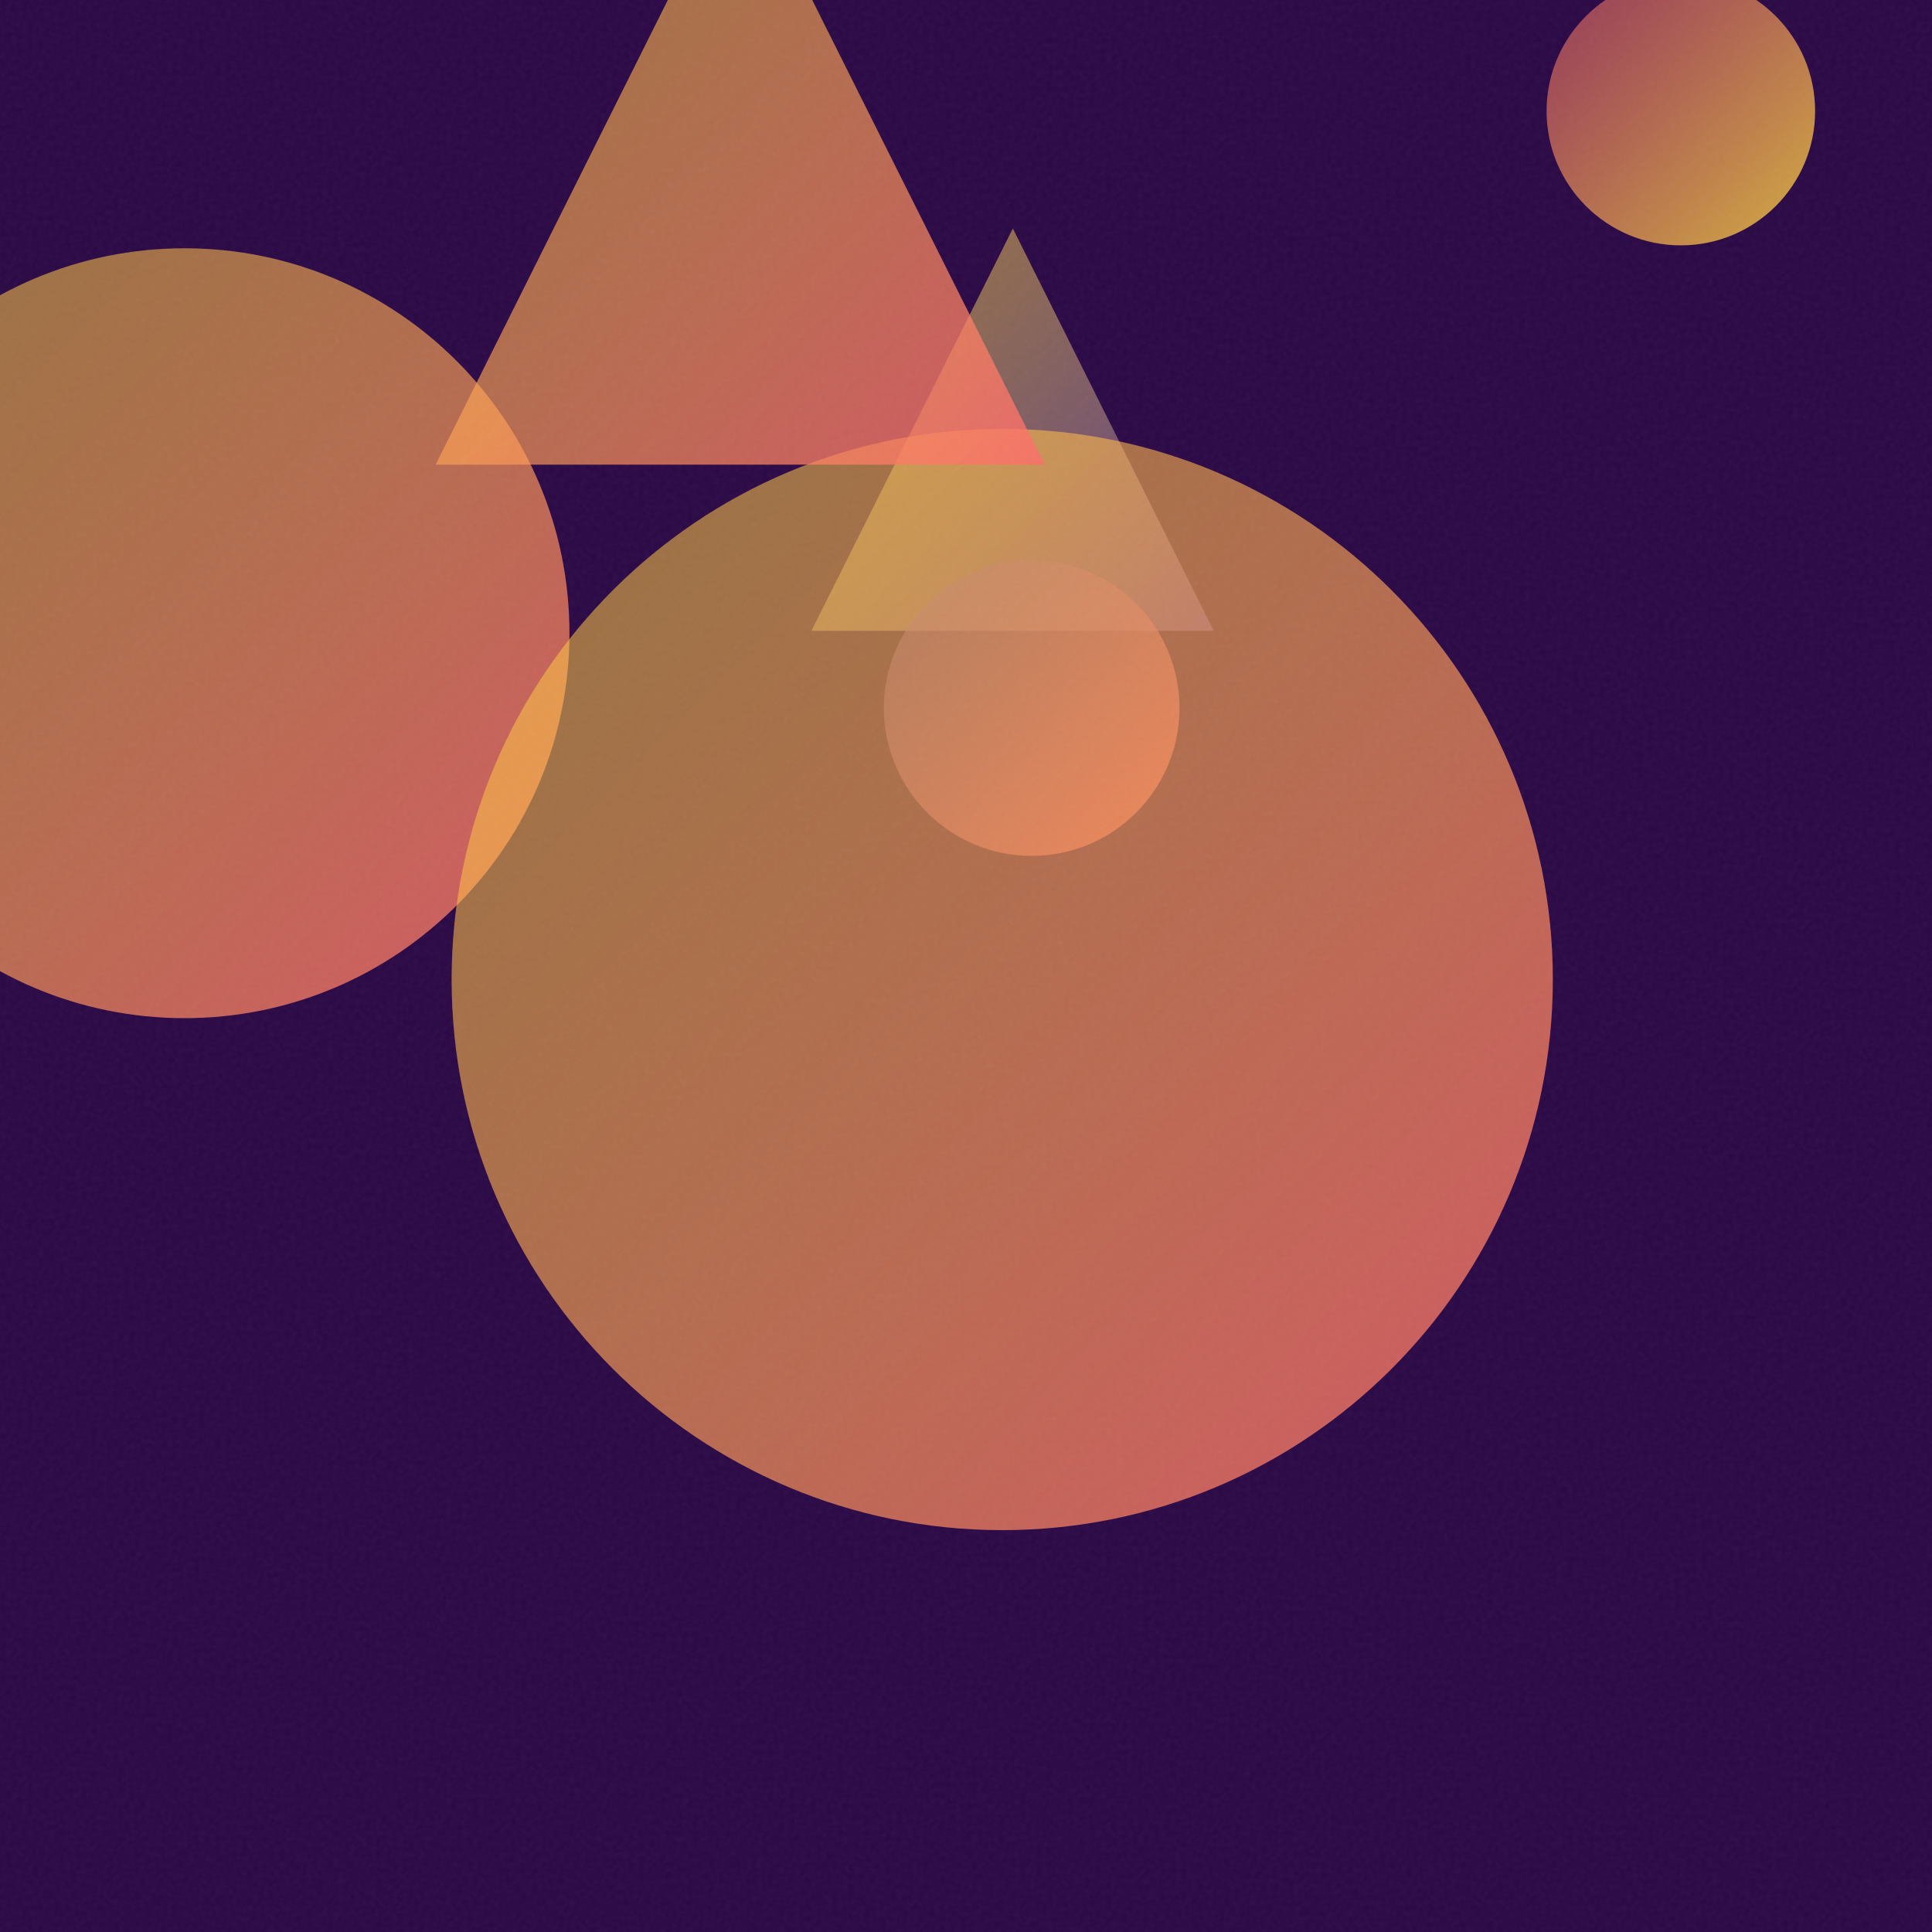
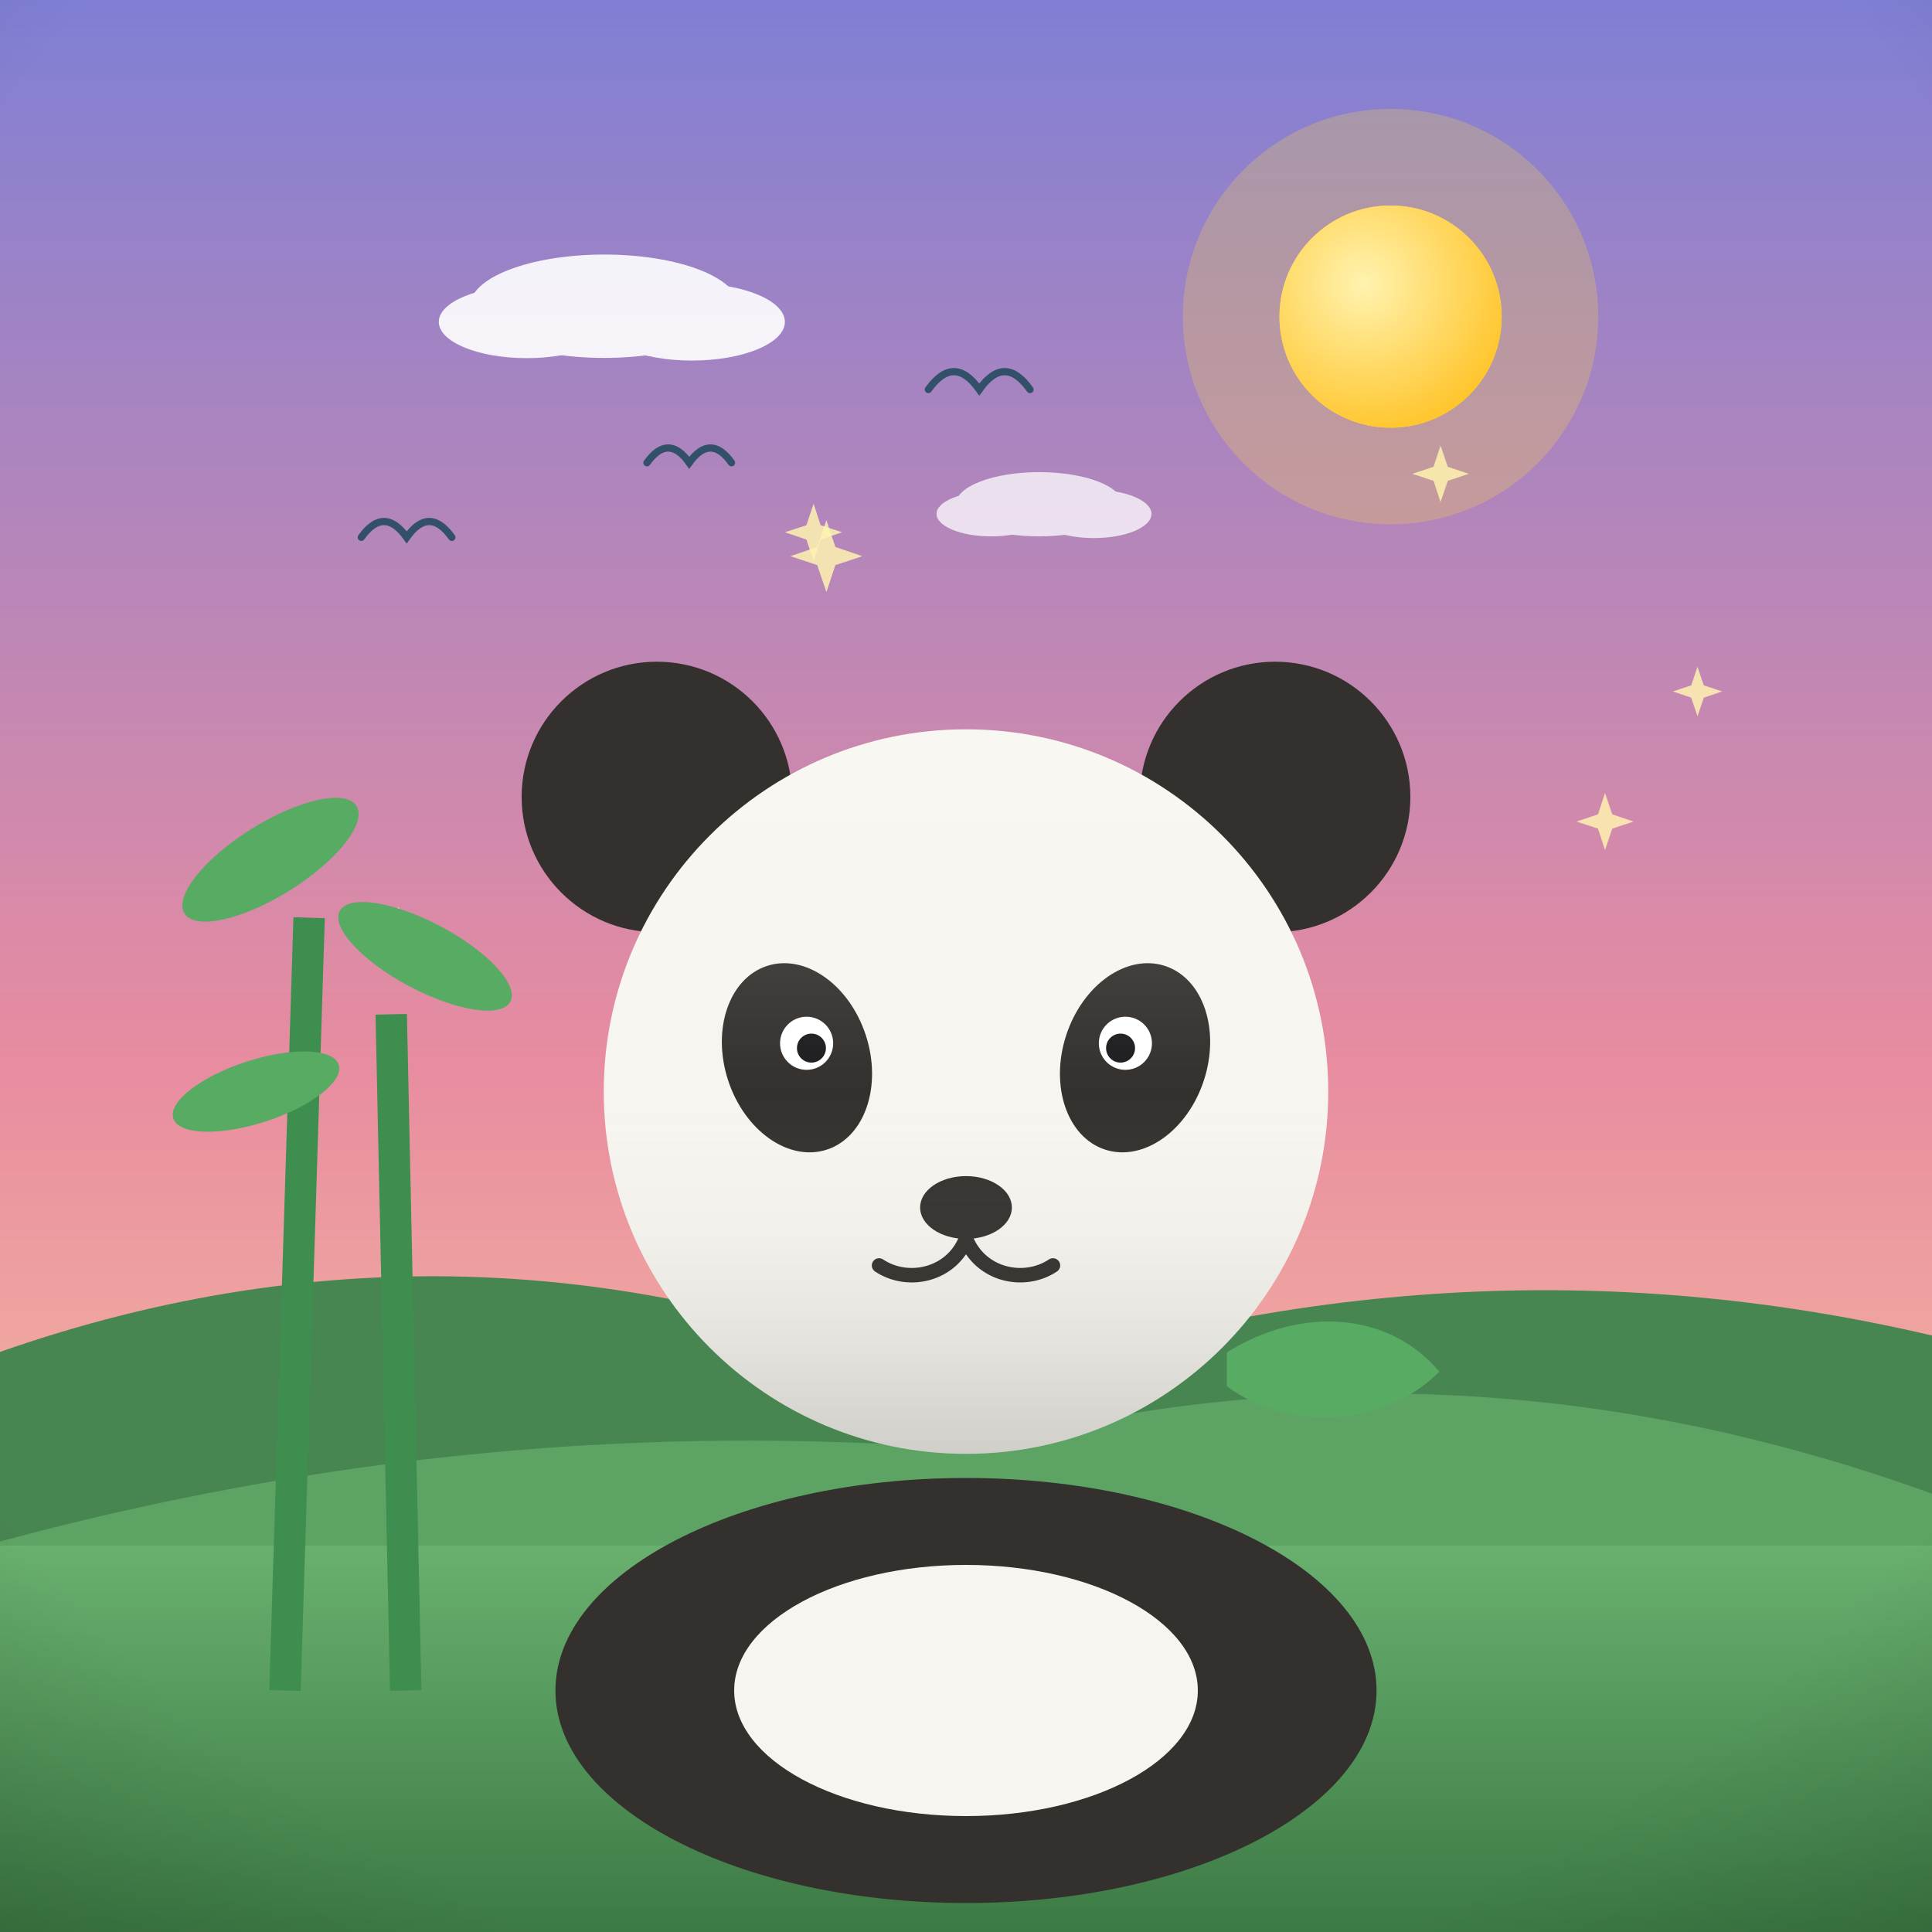
- <svg xmlns="http://www.w3.org/2000/svg" viewBox="0 0 400 400">
+ <svg xmlns="http://www.w3.org/2000/svg" viewBox="0 0 800 800">
  <defs>
-     <linearGradient id="g0" x1="168.0" y1="47.3" x2="251.3" y2="130.6" gradientUnits="userSpaceOnUse">
-       <stop offset="0" stop-color="#FFD93D" stop-opacity="0.5" />
-       <stop offset="1" stop-color="#6441A5" stop-opacity="0.8" />
+     <linearGradient id="sky" x1="0" y1="0" x2="0" y2="1">
+       <stop offset="0" stop-color="#7f7fd5" />
+       <stop offset="0.55" stop-color="#e88ca0" />
+       <stop offset="1" stop-color="#ffd9a0" />
    </linearGradient>
-     <linearGradient id="g1" x1="320.2" y1="-4.8" x2="375.8" y2="50.7" gradientUnits="userSpaceOnUse">
-       <stop offset="0" stop-color="#FF6B6B" stop-opacity="0.5" />
-       <stop offset="1" stop-color="#FFD93D" stop-opacity="0.8" />
+     <radialGradient id="sunG" cx="0.38" cy="0.35" r="0.9">
+       <stop offset="0" stop-color="#fff3b0" />
+       <stop offset="1" stop-color="#ffb703" />
+     </radialGradient>
+     <linearGradient id="ground" x1="0" y1="0" x2="0" y2="1">
+       <stop offset="0" stop-color="#69b06f" />
+       <stop offset="1" stop-color="#3c7a44" />
    </linearGradient>
-     <linearGradient id="g2" x1="-41.5" y1="51.4" x2="117.9" y2="210.7" gradientUnits="userSpaceOnUse">
-       <stop offset="0" stop-color="#FFD93D" stop-opacity="0.5" />
-       <stop offset="1" stop-color="#FF6B6B" stop-opacity="0.8" />
+     <linearGradient id="sea" x1="0" y1="0" x2="0" y2="1">
+       <stop offset="0" stop-color="#3d9bc4" />
+       <stop offset="1" stop-color="#1668a0" />
    </linearGradient>
-     <linearGradient id="g3" x1="183.0" y1="116.0" x2="244.2" y2="177.2" gradientUnits="userSpaceOnUse">
-       <stop offset="0" stop-color="#6441A5" stop-opacity="0.5" />
-       <stop offset="1" stop-color="#FF6B6B" stop-opacity="0.8" />
+     <linearGradient id="shade" x1="0" y1="0" x2="0" y2="1">
+       <stop offset="0" stop-color="#ffffff" stop-opacity="0.20" />
+       <stop offset="0.5" stop-color="#ffffff" stop-opacity="0" />
+       <stop offset="1" stop-color="#000000" stop-opacity="0.16" />
    </linearGradient>
-     <linearGradient id="g4" x1="93.5" y1="88.9" x2="321.4" y2="316.8" gradientUnits="userSpaceOnUse">
-       <stop offset="0" stop-color="#FFD93D" stop-opacity="0.5" />
-       <stop offset="1" stop-color="#FF6B6B" stop-opacity="0.8" />
-     </linearGradient>
-     <linearGradient id="g5" x1="90.2" y1="-29.9" x2="216.3" y2="96.2" gradientUnits="userSpaceOnUse">
-       <stop offset="0" stop-color="#FFD93D" stop-opacity="0.5" />
-       <stop offset="1" stop-color="#FF6B6B" stop-opacity="0.8" />
-     </linearGradient>
-     <filter id="n">
-       <feTurbulence type="fractalNoise" baseFrequency="0.9" numOctaves="2" stitchTiles="stitch" />
-       <feColorMatrix type="saturate" values="0" />
-     </filter>
+     <radialGradient id="vig" cx="0.5" cy="0.42" r="0.85">
+       <stop offset="0.72" stop-color="#000000" stop-opacity="0" />
+       <stop offset="1" stop-color="#000000" stop-opacity="0.20" />
+     </radialGradient>
  </defs>
-   <rect width="400" height="400" fill="#2a0845" />
-   <path d="M 209.7 47.3 L 251.3 130.6 L 168.0 130.6 Z" fill="url(#g0)" />
-   <circle cx="348.0" cy="23.0" r="27.8" fill="url(#g1)" />
-   <circle cx="38.2" cy="131.1" r="79.7" fill="url(#g2)" />
-   <circle cx="213.6" cy="146.6" r="30.6" fill="url(#g3)" />
-   <circle cx="207.5" cy="202.8" r="114.0" fill="url(#g4)" />
-   <path d="M 153.2 -29.9 L 216.3 96.2 L 90.2 96.2 Z" fill="url(#g5)" />
-   <rect width="400" height="400" filter="url(#n)" opacity="0.05" />
+   <rect width="800" height="800" fill="url(#sky)" />
+   <circle cx="575.8" cy="131.1" r="86" fill="#ffd93d" opacity="0.25" />
+   <circle cx="575.8" cy="131.1" r="46" fill="#ffd93d" />
+   <circle cx="575.8" cy="131.1" r="46" fill="url(#sunG)" />
+   <g fill="#ffffff" opacity="0.9">
+     <ellipse cx="250.2" cy="126.8" rx="55.6" ry="21.4" />
+     <ellipse cx="218.1" cy="133.3" rx="36.4" ry="15" />
+     <ellipse cx="286.5" cy="133.3" rx="38.5" ry="16" />
+   </g>
+   <g fill="#ffffff" opacity="0.75">
+     <ellipse cx="430.3" cy="208.8" rx="34.5" ry="13.3" />
+     <ellipse cx="410.4" cy="212.8" rx="22.6" ry="9.3" />
+     <ellipse cx="452.9" cy="212.8" rx="23.9" ry="10" />
+   </g>
+   <path d="M0 684 L0 559.8 Q 200 489.8 400 576.2 Q 600 506.2 800 553 L800 684 Z" fill="#478551" />
+   <path d="M0 730 L0 638.3 Q 200 584.3 400 600.1 Q 600 546.1 800 618.5 L800 730 Z" fill="#5da464" />
+   <rect y="640" width="800" height="160" fill="url(#ground)" />
+   <path d="M 267.9 191.6 Q 276.7 179.4 285.4 191.6 Q 294.2 179.4 302.9 191.6" fill="none" stroke="#33506b" stroke-width="3" stroke-linecap="round" />
+   <path d="M 384.4 161.3 Q 395 146.5 405.5 161.3 Q 416 146.5 426.5 161.3" fill="none" stroke="#33506b" stroke-width="3" stroke-linecap="round" />
+   <path d="M 149.6 222.5 Q 159 209.4 168.4 222.5 Q 177.7 209.4 187.1 222.5" fill="none" stroke="#33506b" stroke-width="3" stroke-linecap="round" />
+   <path d="M 702.9 276.1 L 705.5 283.8 L 713.1 286.3 L 705.5 288.9 L 702.9 296.6 L 700.3 288.9 L 692.7 286.3 L 700.3 283.8 Z" fill="#fff3b0" opacity="0.85" />
+   <path d="M 165 375.5 L 167.4 382.7 L 174.6 385 L 167.4 387.4 L 165 394.6 L 162.6 387.4 L 155.4 385 L 162.6 382.7 Z" fill="#fff3b0" opacity="0.85" />
+   <path d="M 336.9 208.6 L 339.8 217.5 L 348.7 220.4 L 339.8 223.4 L 336.9 232.2 L 333.9 223.4 L 325 220.4 L 333.9 217.5 Z" fill="#fff3b0" opacity="0.85" />
+   <path d="M 596.5 184.5 L 599.5 193.3 L 608.2 196.2 L 599.5 199.1 L 596.5 207.9 L 593.6 199.1 L 584.8 196.2 L 593.6 193.3 Z" fill="#fff3b0" opacity="0.85" />
+   <path d="M 342.2 215.4 L 345.9 226.5 L 357.1 230.3 L 345.9 234 L 342.2 245.2 L 338.4 234 L 327.3 230.3 L 338.4 226.5 Z" fill="#fff3b0" opacity="0.85" />
+   <path d="M 664.6 328.4 L 667.6 337.2 L 676.4 340.2 L 667.6 343.1 L 664.6 352 L 661.7 343.1 L 652.8 340.2 L 661.7 337.2 Z" fill="#fff3b0" opacity="0.85" />
+   <g transform="translate(400 0) scale(1 1) translate(-400 0)">
+     <g stroke="#3e8e4f" stroke-width="13">
+       <path d="M118 700 L 128 380 M168 700 L 162 420" />
+     </g>
+     <g fill="#57ab63">
+       <ellipse cx="112" cy="356" rx="42" ry="15" transform="rotate(-32 112 356)" />
+       <ellipse cx="176" cy="396" rx="40" ry="14" transform="rotate(28 176 396)" />
+       <ellipse cx="106" cy="452" rx="36" ry="13" transform="rotate(-18 106 452)" />
+     </g>
+     <ellipse cx="400" cy="700" rx="170" ry="88" fill="#33302e" />
+     <circle cx="272" cy="330" r="56" fill="#33302e" />
+     <circle cx="528" cy="330" r="56" fill="#33302e" />
+     <circle cx="400" cy="452" r="150" fill="#f7f5ef" />
+     <ellipse cx="400" cy="700" rx="96" ry="52" fill="#f7f5ef" />
+     <ellipse cx="330" cy="438" rx="30" ry="40" fill="#33302e" transform="rotate(-18 330 438)" />
+     <ellipse cx="470" cy="438" rx="30" ry="40" fill="#33302e" transform="rotate(18 470 438)" />
+     <circle cx="334" cy="432" r="11" fill="#ffffff" />
+     <circle cx="466" cy="432" r="11" fill="#ffffff" />
+     <circle cx="336" cy="434" r="6" fill="#1d1d1f" />
+     <circle cx="464" cy="434" r="6" fill="#1d1d1f" />
+     <ellipse cx="400" cy="500" rx="19" ry="13" fill="#33302e" />
+     <path d="M400 513 C 394 528 376 532 364 524 M400 513 C 406 528 424 532 436 524" stroke="#33302e" stroke-width="6" fill="none" stroke-linecap="round" />
+     <path d="M508 560 C 540 540 576 544 596 568 C 572 592 532 592 508 574 Z" fill="#57ab63" />
+     <circle cx="400" cy="452" r="150" fill="url(#shade)" />
+   </g>
+   <rect width="800" height="800" fill="url(#vig)" />
</svg>
